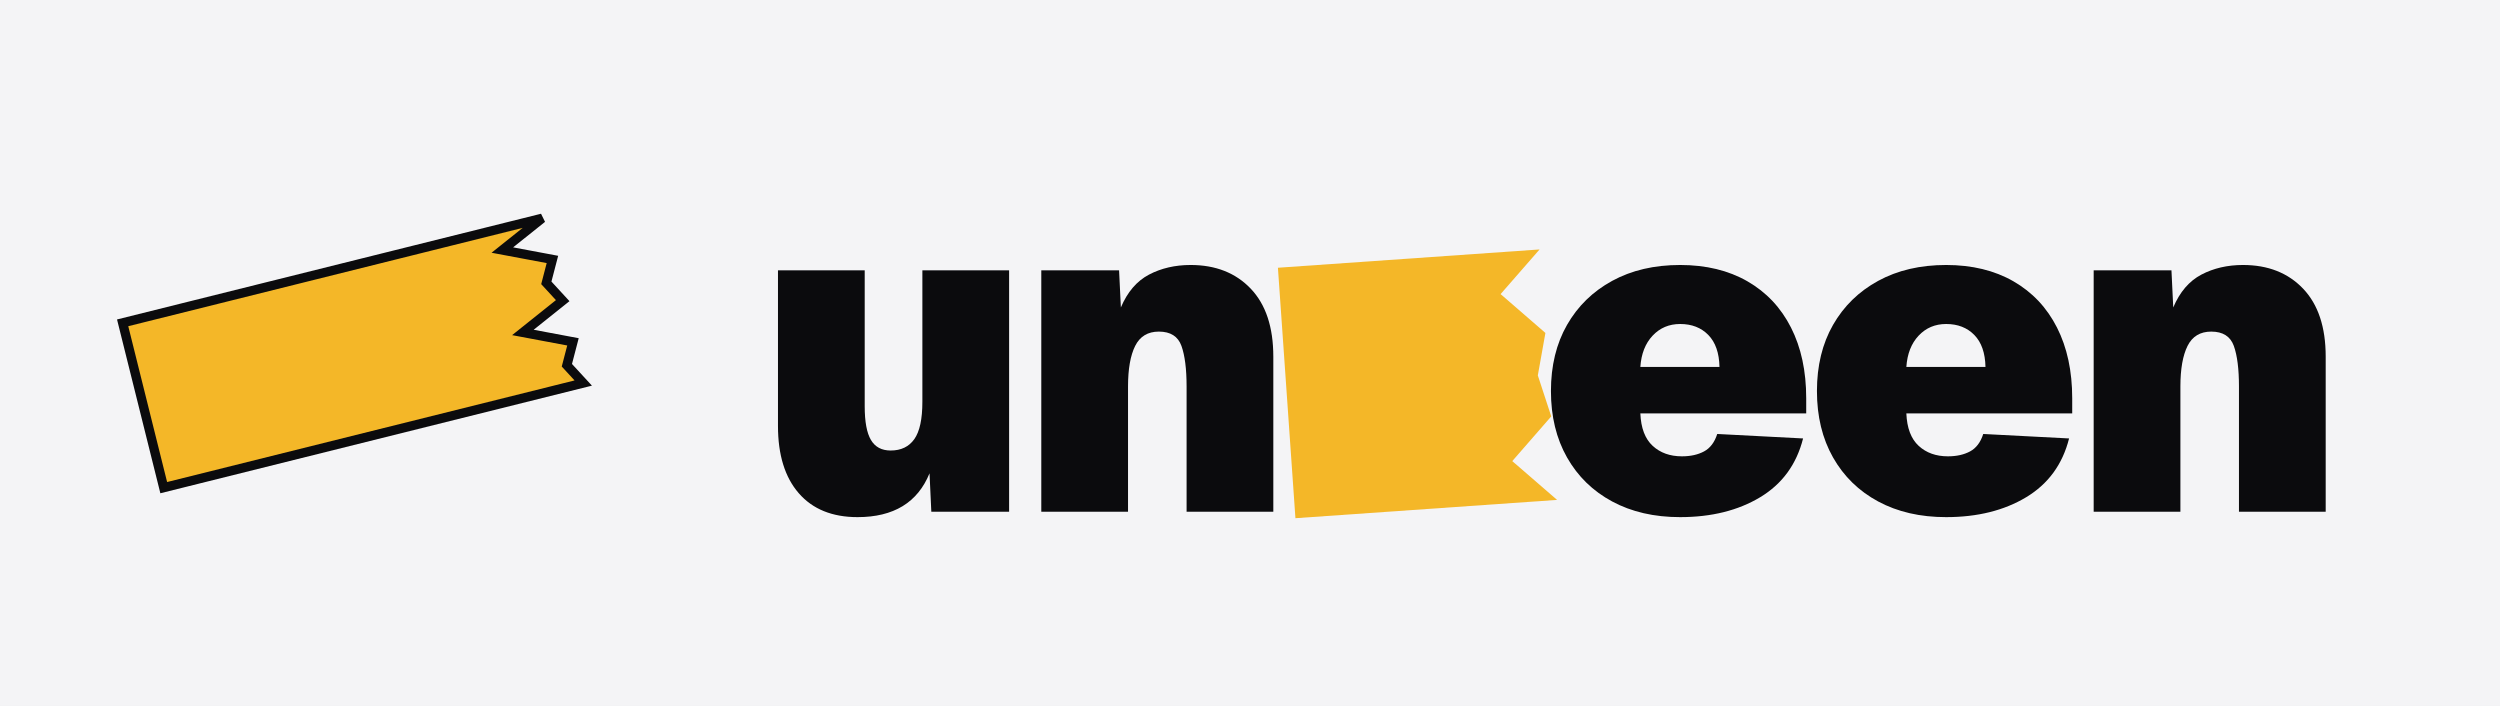
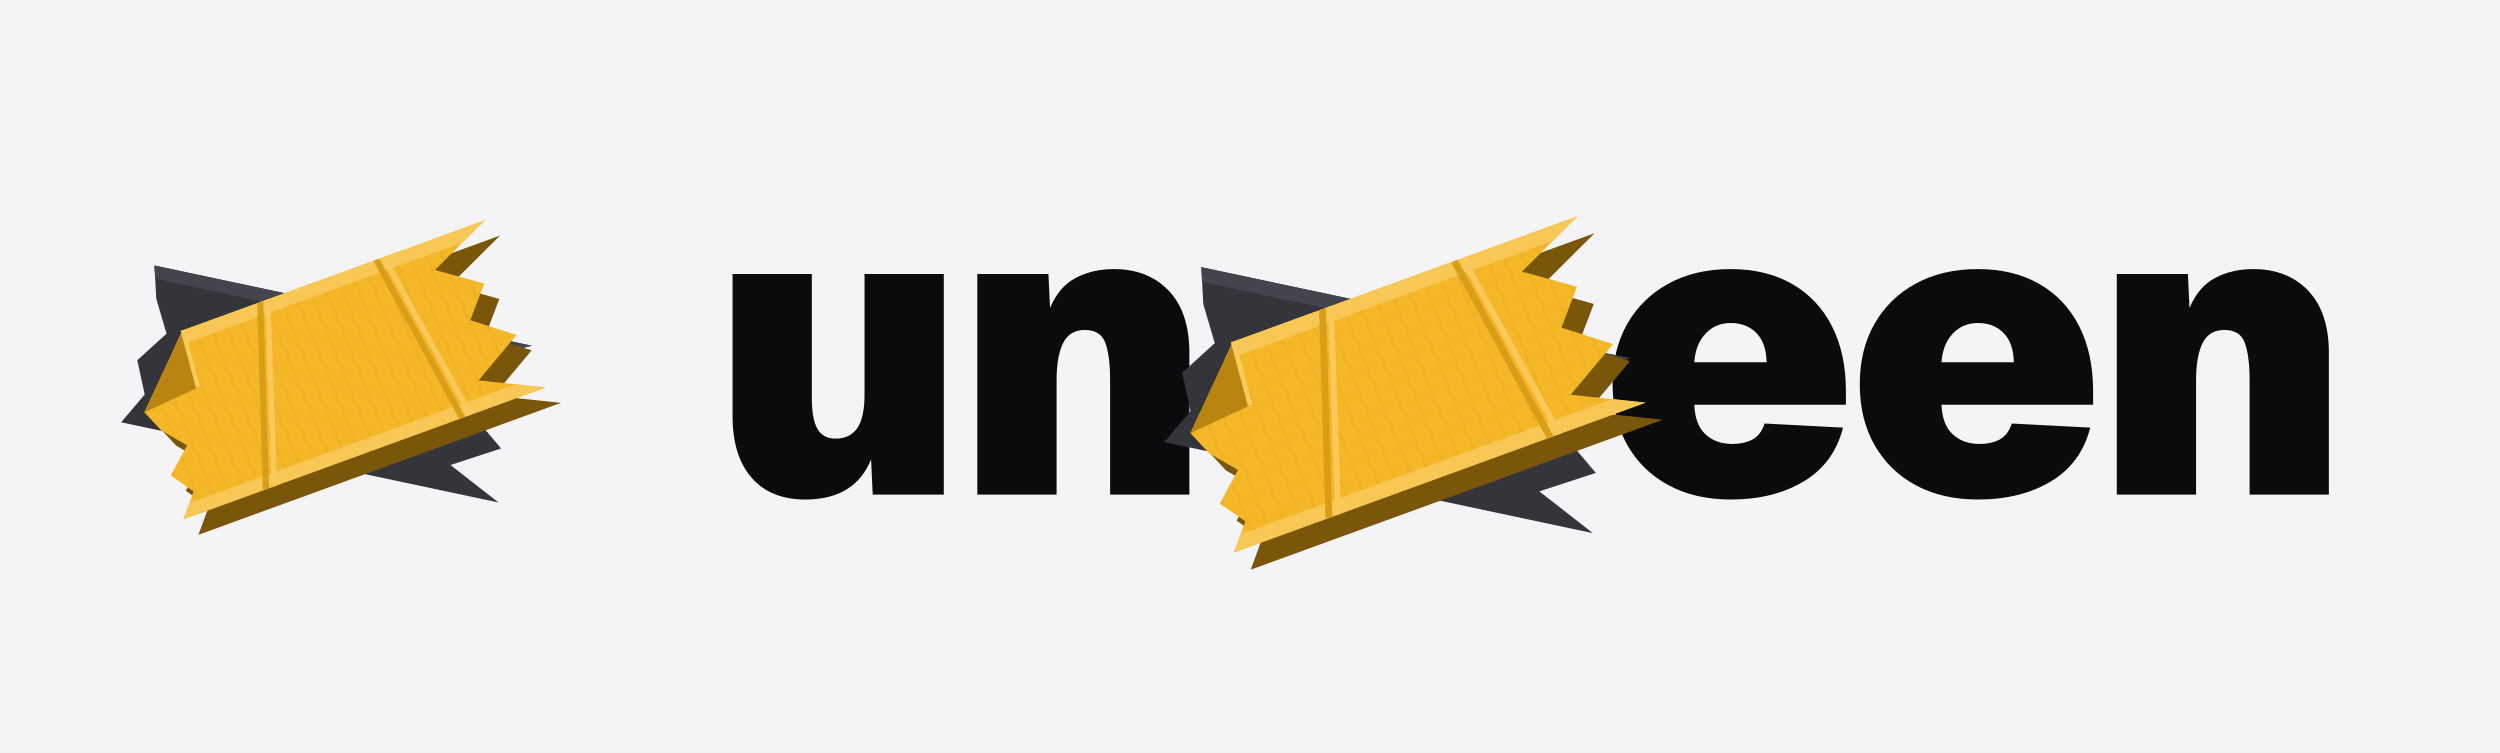
- <svg xmlns="http://www.w3.org/2000/svg" viewBox="0 0 425 120" width="425" height="120" role="img" aria-label="unzeen">
-   <rect width="425" height="120" fill="#F4F4F6" />
-   <g transform="translate(18 18) scale(1.3125)">
-     <defs>
-       <mask id="tLdl" maskUnits="userSpaceOnUse" x="-20" y="-20" width="104" height="104">
-         <rect x="-20" y="-20" width="104" height="104" fill="#fff" />
-       </mask>
-     </defs>
-     <g transform="rotate(-14 32 32)">
-       <path stroke="#0B0B0D" stroke-width="1.2" d="M4.00,21.00 L60.00,21.00 L54.00,23.75 L60.00,26.50 L58.50,29.25 L60.00,32.00 L54.00,34.75 L60.00,37.50 L58.50,40.25 L60.00,43.00 L4.00,43.00Z" fill="#F4B728" mask="url(#tLdl)" />
+ <svg xmlns="http://www.w3.org/2000/svg" viewBox="0 0 465 140" width="465" height="140" role="img" aria-label="unzeen">
+   <rect width="465" height="140" fill="#F4F4F6" />
+   <g transform="translate(18 26) scale(1.38)">
+     <g transform="rotate(12 30.96 32.92)">
+       <path d="M4.96,22.12 L56.96,22.12 L49.18,25.72 L54.24,29.32 L51.13,32.92 L55.79,36.52 L49.57,40.12 L56.96,43.72 L4.96,43.72 L7.29,39.40 L5.35,35.08 L8.46,30.76 L6.13,26.44 L4.96,22.12Z" fill="#34343B" />
+       <clipPath id="tp21">
+         <path d="M4.96,22.12 L56.96,22.12 L49.18,25.72 L54.24,29.32 L51.13,32.92 L55.79,36.52 L49.57,40.12 L56.96,43.72 L4.96,43.72 L7.29,39.40 L5.35,35.08 L8.46,30.76 L6.13,26.44 L4.96,22.12Z" />
+       </clipPath>
+       <g clip-path="url(#tp21)">
+         <rect x="4.96" y="22.12" width="52.0" height="1.73" fill="#44444C" />
+         <path d="M26.80,22.12 L32.20,43.72" stroke="#232328" stroke-width="1.94" fill="none" />
+         <path d="M28.53,22.12 L33.93,43.72" stroke="#44444C" stroke-width="0.86" fill="none" />
+       </g>
+     </g>
+     <g transform="rotate(-20 32.0 31.0)">
+       <path d="M14.64,19.00 L58.00,19.00 L49.36,23.00 L54.98,27.00 L51.52,31.00 L56.70,35.00 L49.79,39.00 L58.00,43.00 L6.00,43.00 L8.59,39.93 L6.43,36.86 L9.89,33.78 L7.30,30.71 L6.00,27.64Z" fill="#7A560A" transform="translate(1.20 2.64)" />
+       <path d="M14.64,19.00 L58.00,19.00 L49.36,23.00 L54.98,27.00 L51.52,31.00 L56.70,35.00 L49.79,39.00 L58.00,43.00 L6.00,43.00 L8.59,39.93 L6.43,36.86 L9.89,33.78 L7.30,30.71 L6.00,27.64Z" fill="#F4B728" />
+       <clipPath id="tp22">
+         <path d="M14.64,19.00 L58.00,19.00 L49.36,23.00 L54.98,27.00 L51.52,31.00 L56.70,35.00 L49.79,39.00 L58.00,43.00 L6.00,43.00 L8.59,39.93 L6.43,36.86 L9.89,33.78 L7.30,30.71 L6.00,27.64Z" />
+       </clipPath>
+       <g clip-path="url(#tp22)">
+         <path d="M6.00,19 l0.96,24M8.04,19 l0.96,24M10.08,19 l0.96,24M12.12,19 l0.96,24M14.16,19 l0.96,24M16.20,19 l0.96,24M18.24,19 l0.96,24M20.28,19 l0.96,24M22.32,19 l0.96,24M24.36,19 l0.96,24M26.40,19 l0.96,24M28.44,19 l0.96,24M30.48,19 l0.96,24M32.52,19 l0.96,24M34.56,19 l0.96,24M36.60,19 l0.96,24M38.64,19 l0.96,24M40.68,19 l0.96,24M42.72,19 l0.96,24M44.76,19 l0.96,24M46.80,19 l0.96,24M48.84,19 l0.96,24M50.88,19 l0.96,24M52.92,19 l0.96,24M54.96,19 l0.96,24M57.00,19 l0.96,24" stroke="#D99E17" stroke-width="0.35" opacity=".22" fill="none" />
+         <rect x="6" y="19" width="52" height="1.80" fill="#F8CA5C" opacity=".9" />
+         <rect x="6" y="41.20" width="52" height="1.80" fill="#F8CA5C" opacity=".9" />
+         <path d="M25.76,19 L17.84,43" stroke="#D99E17" stroke-width="0.84" fill="none" />
+         <path d="M26.84,19 L19.04,43" stroke="#F8CA5C" stroke-width="0.72" fill="none" />
+         <path d="M42.40,19 L46.00,43" stroke="#D99E17" stroke-width="0.84" fill="none" />
+         <path d="M43.48,19 L47.20,43" stroke="#F8CA5C" stroke-width="0.72" fill="none" />
+       </g>
+       <path d="M14.64,19 L6.00,27.64 L13.95,26.95Z" fill="#B98410" />
+       <path d="M14.64,19 L13.95,26.95" stroke="#F8CA5C" stroke-width="0.60" />
    </g>
  </g>
-   <g transform="translate(128 87) scale(0.076)" fill="#0B0B0D">
-     <path d="M234.0 12Q149.0 12 102.5 -41.5Q56.0 -95 56.0 -192V-540H250.0V-236Q250.0 -184 264.0 -160.5Q278.0 -137 308.0 -137Q343.0 -137 361.0 -162.5Q379.0 -188 379.0 -246V-540H573.0V0H399.0L395.0 -86Q355.0 12 234.0 12Z" />
-     <path d="M645.0 0V-540H819.0L823.0 -457Q845.0 -509 886.0 -530.5Q927.0 -552 979.0 -552Q1063.0 -552 1113.5 -499.0Q1164.0 -446 1164.0 -347V0H970.0V-280Q970.0 -339 958.5 -371.0Q947.0 -403 908.0 -403Q871.0 -403 855.0 -371.0Q839.0 -339 839.0 -280V0Z" />
-     <path d="M2074.0 12Q1987.0 12 1922.0 -23.0Q1857.0 -58 1821.0 -121.5Q1785.0 -185 1785.0 -270Q1785.0 -355 1821.0 -418.0Q1857.0 -481 1922.0 -516.5Q1987.0 -552 2074.0 -552Q2161.0 -552 2224.5 -515.5Q2288.0 -479 2322.0 -412.0Q2356.0 -345 2356.0 -254V-220H1985.0Q1987.0 -171 2012.5 -147.5Q2038.0 -124 2078.0 -124Q2107.0 -124 2127.5 -135.0Q2148.0 -146 2157.0 -174L2349.0 -164Q2327.0 -77 2253.0 -32.5Q2179.0 12 2074.0 12ZM1985.0 -324H2162.0Q2161.0 -371 2137.0 -395.5Q2113.0 -420 2074.0 -420Q2037.0 -420 2012.5 -394.0Q1988.0 -368 1985.0 -324Z" />
-     <path d="M2669.0 12Q2582.0 12 2517.0 -23.0Q2452.0 -58 2416.0 -121.5Q2380.0 -185 2380.0 -270Q2380.0 -355 2416.0 -418.0Q2452.0 -481 2517.0 -516.5Q2582.0 -552 2669.0 -552Q2756.0 -552 2819.5 -515.5Q2883.0 -479 2917.0 -412.0Q2951.0 -345 2951.0 -254V-220H2580.0Q2582.0 -171 2607.5 -147.5Q2633.0 -124 2673.0 -124Q2702.0 -124 2722.5 -135.0Q2743.0 -146 2752.0 -174L2944.0 -164Q2922.0 -77 2848.0 -32.5Q2774.0 12 2669.0 12ZM2580.0 -324H2757.0Q2756.0 -371 2732.0 -395.5Q2708.0 -420 2669.0 -420Q2632.0 -420 2607.5 -394.0Q2583.0 -368 2580.0 -324Z" />
-     <path d="M2999.0 0V-540H3173.0L3177.0 -457Q3199.0 -509 3240.0 -530.5Q3281.0 -552 3333.0 -552Q3417.0 -552 3467.5 -499.0Q3518.0 -446 3518.0 -347V0H3324.0V-280Q3324.0 -339 3312.5 -371.0Q3301.0 -403 3262.0 -403Q3225.0 -403 3209.0 -371.0Q3193.0 -339 3193.0 -280V0Z" />
-   </g>
-   <g transform="rotate(-4 240.974 65.2488)">
-     <path d="M218.68,43.91 L263.27,43.91 L256.13,51.02 L263.27,58.14 L261.48,65.25 L263.27,72.36 L256.13,79.48 L263.27,86.59 L218.68,86.59Z" fill="#F4B728" />
+   <g transform="translate(122 8)">
+     <g transform="translate(10 84) scale(0.076)" fill="#0B0B0D">
+       <path d="M234.0 12Q149.0 12 102.5 -41.5Q56.0 -95 56.0 -192V-540H250.0V-236Q250.0 -184 264.0 -160.5Q278.0 -137 308.0 -137Q343.0 -137 361.0 -162.5Q379.0 -188 379.0 -246V-540H573.0V0H399.0L395.0 -86Q355.0 12 234.0 12Z" />
+       <path d="M655.0 0V-540H829.0L833.0 -457Q855.0 -509 896.0 -530.5Q937.0 -552 989.0 -552Q1073.0 -552 1123.5 -499.0Q1174.0 -446 1174.0 -347V0H980.0V-280Q980.0 -339 968.5 -371.0Q957.0 -403 918.0 -403Q881.0 -403 865.0 -371.0Q849.0 -339 849.0 -280V0Z" />
+     </g>
+     <g transform="translate(40 84) scale(0.076)" fill="#0B0B0D">
+       <path d="M2104.0 12Q2017.0 12 1952.0 -23.0Q1887.0 -58 1851.0 -121.5Q1815.0 -185 1815.0 -270Q1815.0 -355 1851.0 -418.0Q1887.0 -481 1952.0 -516.5Q2017.0 -552 2104.0 -552Q2191.0 -552 2254.5 -515.5Q2318.0 -479 2352.0 -412.0Q2386.0 -345 2386.0 -254V-220H2015.0Q2017.0 -171 2042.5 -147.5Q2068.0 -124 2108.0 -124Q2137.0 -124 2157.5 -135.0Q2178.0 -146 2187.0 -174L2379.0 -164Q2357.0 -77 2283.0 -32.5Q2209.0 12 2104.0 12ZM2015.0 -324H2192.0Q2191.0 -371 2167.0 -395.5Q2143.0 -420 2104.0 -420Q2067.0 -420 2042.5 -394.0Q2018.0 -368 2015.0 -324Z" />
+       <path d="M2709.0 12Q2622.0 12 2557.0 -23.0Q2492.0 -58 2456.0 -121.5Q2420.0 -185 2420.0 -270Q2420.0 -355 2456.0 -418.0Q2492.0 -481 2557.0 -516.5Q2622.0 -552 2709.0 -552Q2796.0 -552 2859.5 -515.5Q2923.0 -479 2957.0 -412.0Q2991.0 -345 2991.0 -254V-220H2620.0Q2622.0 -171 2647.5 -147.5Q2673.0 -124 2713.0 -124Q2742.0 -124 2762.5 -135.0Q2783.0 -146 2792.0 -174L2984.0 -164Q2962.0 -77 2888.0 -32.5Q2814.0 12 2709.0 12ZM2620.0 -324H2797.0Q2796.0 -371 2772.0 -395.5Q2748.0 -420 2709.0 -420Q2672.0 -420 2647.5 -394.0Q2623.0 -368 2620.0 -324Z" />
+       <path d="M3049.0 0V-540H3223.0L3227.0 -457Q3249.0 -509 3290.0 -530.5Q3331.0 -552 3383.0 -552Q3467.0 -552 3517.5 -499.0Q3568.0 -446 3568.0 -347V0H3374.0V-280Q3374.0 -339 3362.5 -371.0Q3351.0 -403 3312.0 -403Q3275.0 -403 3259.0 -371.0Q3243.0 -339 3243.0 -280V0Z" />
+     </g>
+     <g transform="rotate(12 137.8634 66.43488)">
+       <path d="M97.10,49.81 L178.63,49.81 L166.66,55.35 L174.44,60.89 L169.65,66.43 L176.83,71.98 L167.26,77.52 L178.63,83.06 L97.10,83.06 L100.69,76.41 L97.70,69.76 L102.48,63.11 L98.89,56.46 L97.10,49.81Z" fill="#34343B" />
+       <clipPath id="tp19">
+         <path d="M97.10,49.81 L178.63,49.81 L166.66,55.35 L174.44,60.89 L169.65,66.43 L176.83,71.98 L167.26,77.52 L178.63,83.06 L97.10,83.06 L100.69,76.41 L97.70,69.76 L102.48,63.11 L98.89,56.46 L97.10,49.81Z" />
+       </clipPath>
+       <g clip-path="url(#tp19)">
+         <rect x="97.099" y="49.814" width="81.529" height="2.66" fill="#44444C" />
+         <path d="M131.34,49.814 L139.65,83.056" stroke="#232328" stroke-width="2.99" fill="none" />
+         <path d="M134.00,49.814 L142.31,83.056" stroke="#44444C" stroke-width="1.33" fill="none" />
+       </g>
+     </g>
+     <g transform="rotate(-20 139.494 63.48)">
+       <path d="M112.03,45.01 L180.26,45.01 L166.96,51.17 L175.60,57.32 L170.29,63.48 L178.26,69.64 L167.63,75.79 L180.26,81.95 L98.73,81.95 L102.72,77.22 L99.39,72.49 L104.71,67.76 L100.72,63.04 L98.73,58.31Z" fill="#7A560A" transform="translate(1.85 4.06)" />
+       <path d="M112.03,45.01 L180.26,45.01 L166.96,51.17 L175.60,57.32 L170.29,63.48 L178.26,69.64 L167.63,75.79 L180.26,81.95 L98.73,81.95 L102.72,77.22 L99.39,72.49 L104.71,67.76 L100.72,63.04 L98.73,58.31Z" fill="#F4B728" />
+       <clipPath id="tp20">
+         <path d="M112.03,45.01 L180.26,45.01 L166.96,51.17 L175.60,57.32 L170.29,63.48 L178.26,69.64 L167.63,75.79 L180.26,81.95 L98.73,81.95 L102.72,77.22 L99.39,72.49 L104.71,67.76 L100.72,63.04 L98.73,58.31Z" />
+       </clipPath>
+       <g clip-path="url(#tp20)">
+         <path d="M98.73,45.012 l1.48,36.936M101.87,45.012 l1.48,36.936M105.01,45.012 l1.48,36.936M108.15,45.012 l1.48,36.936M111.29,45.012 l1.48,36.936M114.43,45.012 l1.48,36.936M117.57,45.012 l1.48,36.936M120.71,45.012 l1.48,36.936M123.85,45.012 l1.48,36.936M126.99,45.012 l1.48,36.936M130.13,45.012 l1.48,36.936M133.26,45.012 l1.48,36.936M136.40,45.012 l1.48,36.936M139.54,45.012 l1.48,36.936M142.68,45.012 l1.48,36.936M145.82,45.012 l1.48,36.936M148.96,45.012 l1.48,36.936M152.10,45.012 l1.48,36.936M155.24,45.012 l1.48,36.936M158.38,45.012 l1.48,36.936M161.52,45.012 l1.48,36.936M164.66,45.012 l1.48,36.936M167.80,45.012 l1.48,36.936M170.94,45.012 l1.48,36.936M174.08,45.012 l1.48,36.936M177.22,45.012 l1.48,36.936" stroke="#D99E17" stroke-width="0.44" opacity=".22" fill="none" />
+         <rect x="98.73" y="45.012" width="81.529" height="2.77" fill="#F8CA5C" opacity=".9" />
+         <rect x="98.73" y="79.18" width="81.529" height="2.77" fill="#F8CA5C" opacity=".9" />
+         <path d="M129.71,45.012 L117.52,81.948" stroke="#D99E17" stroke-width="1.29" fill="none" />
+         <path d="M131.37,45.012 L119.37,81.948" stroke="#F8CA5C" stroke-width="1.11" fill="none" />
+         <path d="M155.80,45.012 L161.34,81.948" stroke="#D99E17" stroke-width="1.29" fill="none" />
+         <path d="M157.46,45.012 L163.19,81.948" stroke="#F8CA5C" stroke-width="1.11" fill="none" />
+       </g>
+       <path d="M112.03,45.012 L98.73,58.31 L110.96,57.25Z" fill="#B98410" />
+       <path d="M112.03,45.012 L110.96,57.25" stroke="#F8CA5C" stroke-width="0.92" />
+     </g>
  </g>
</svg>
